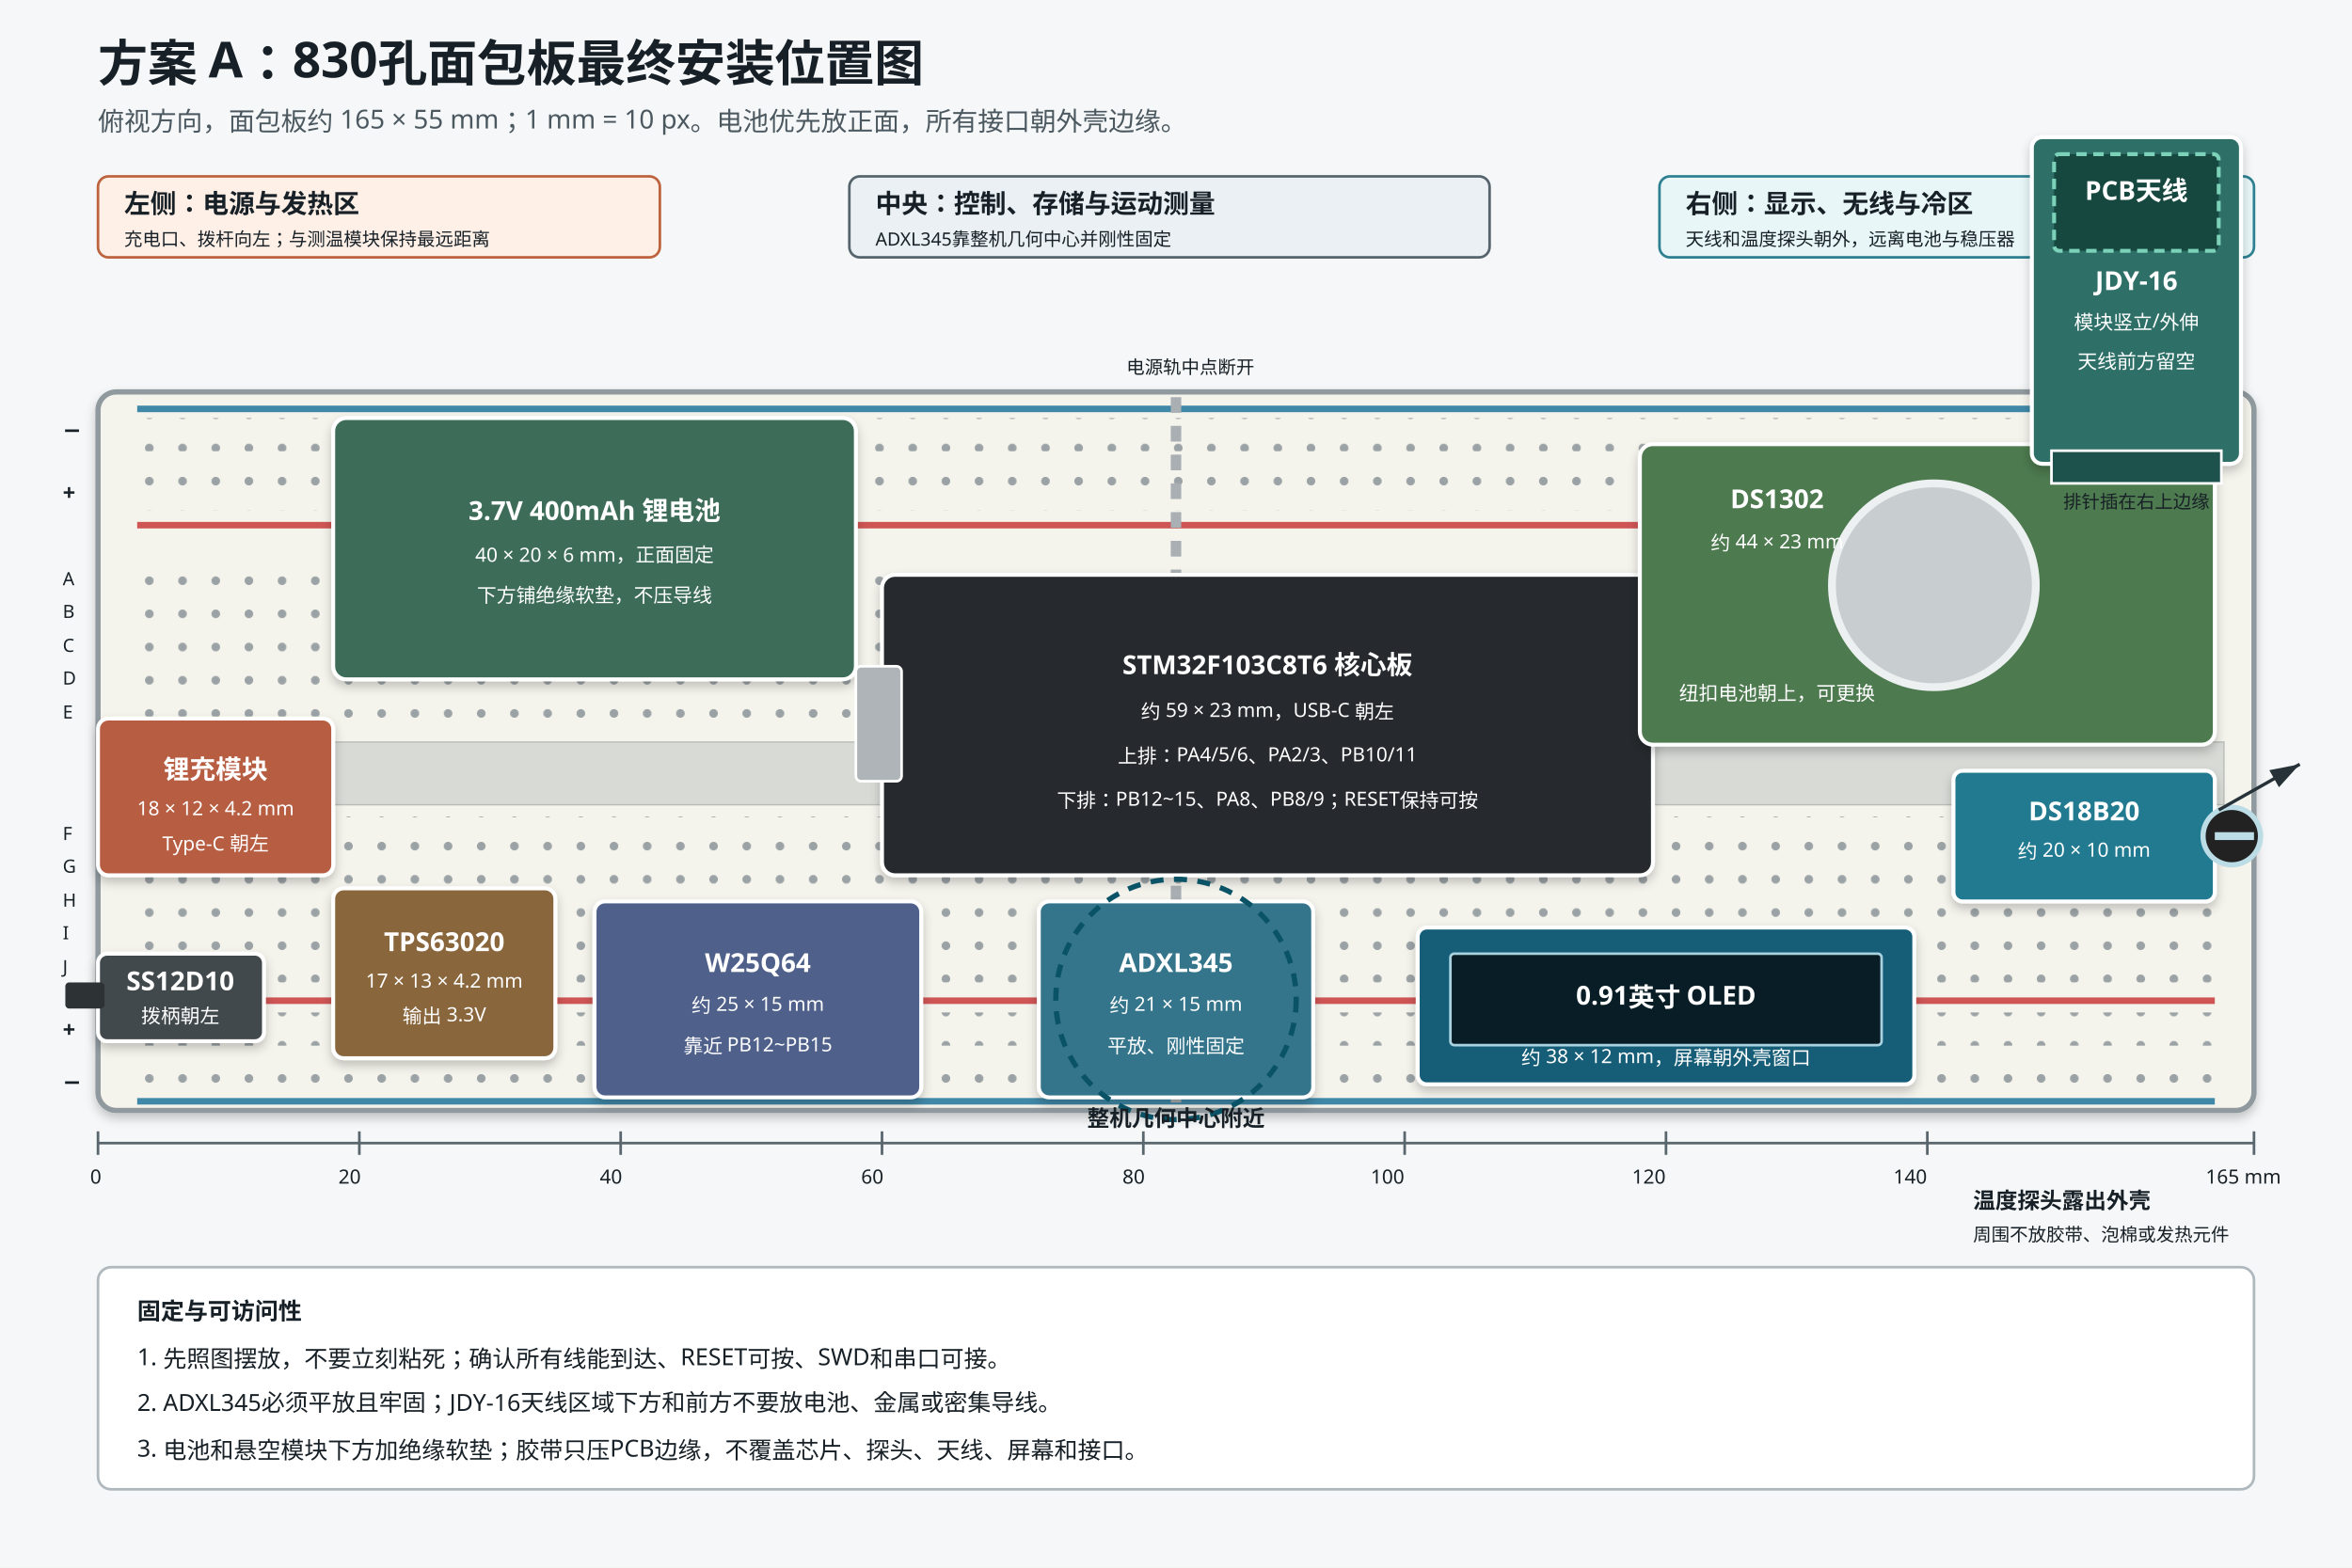
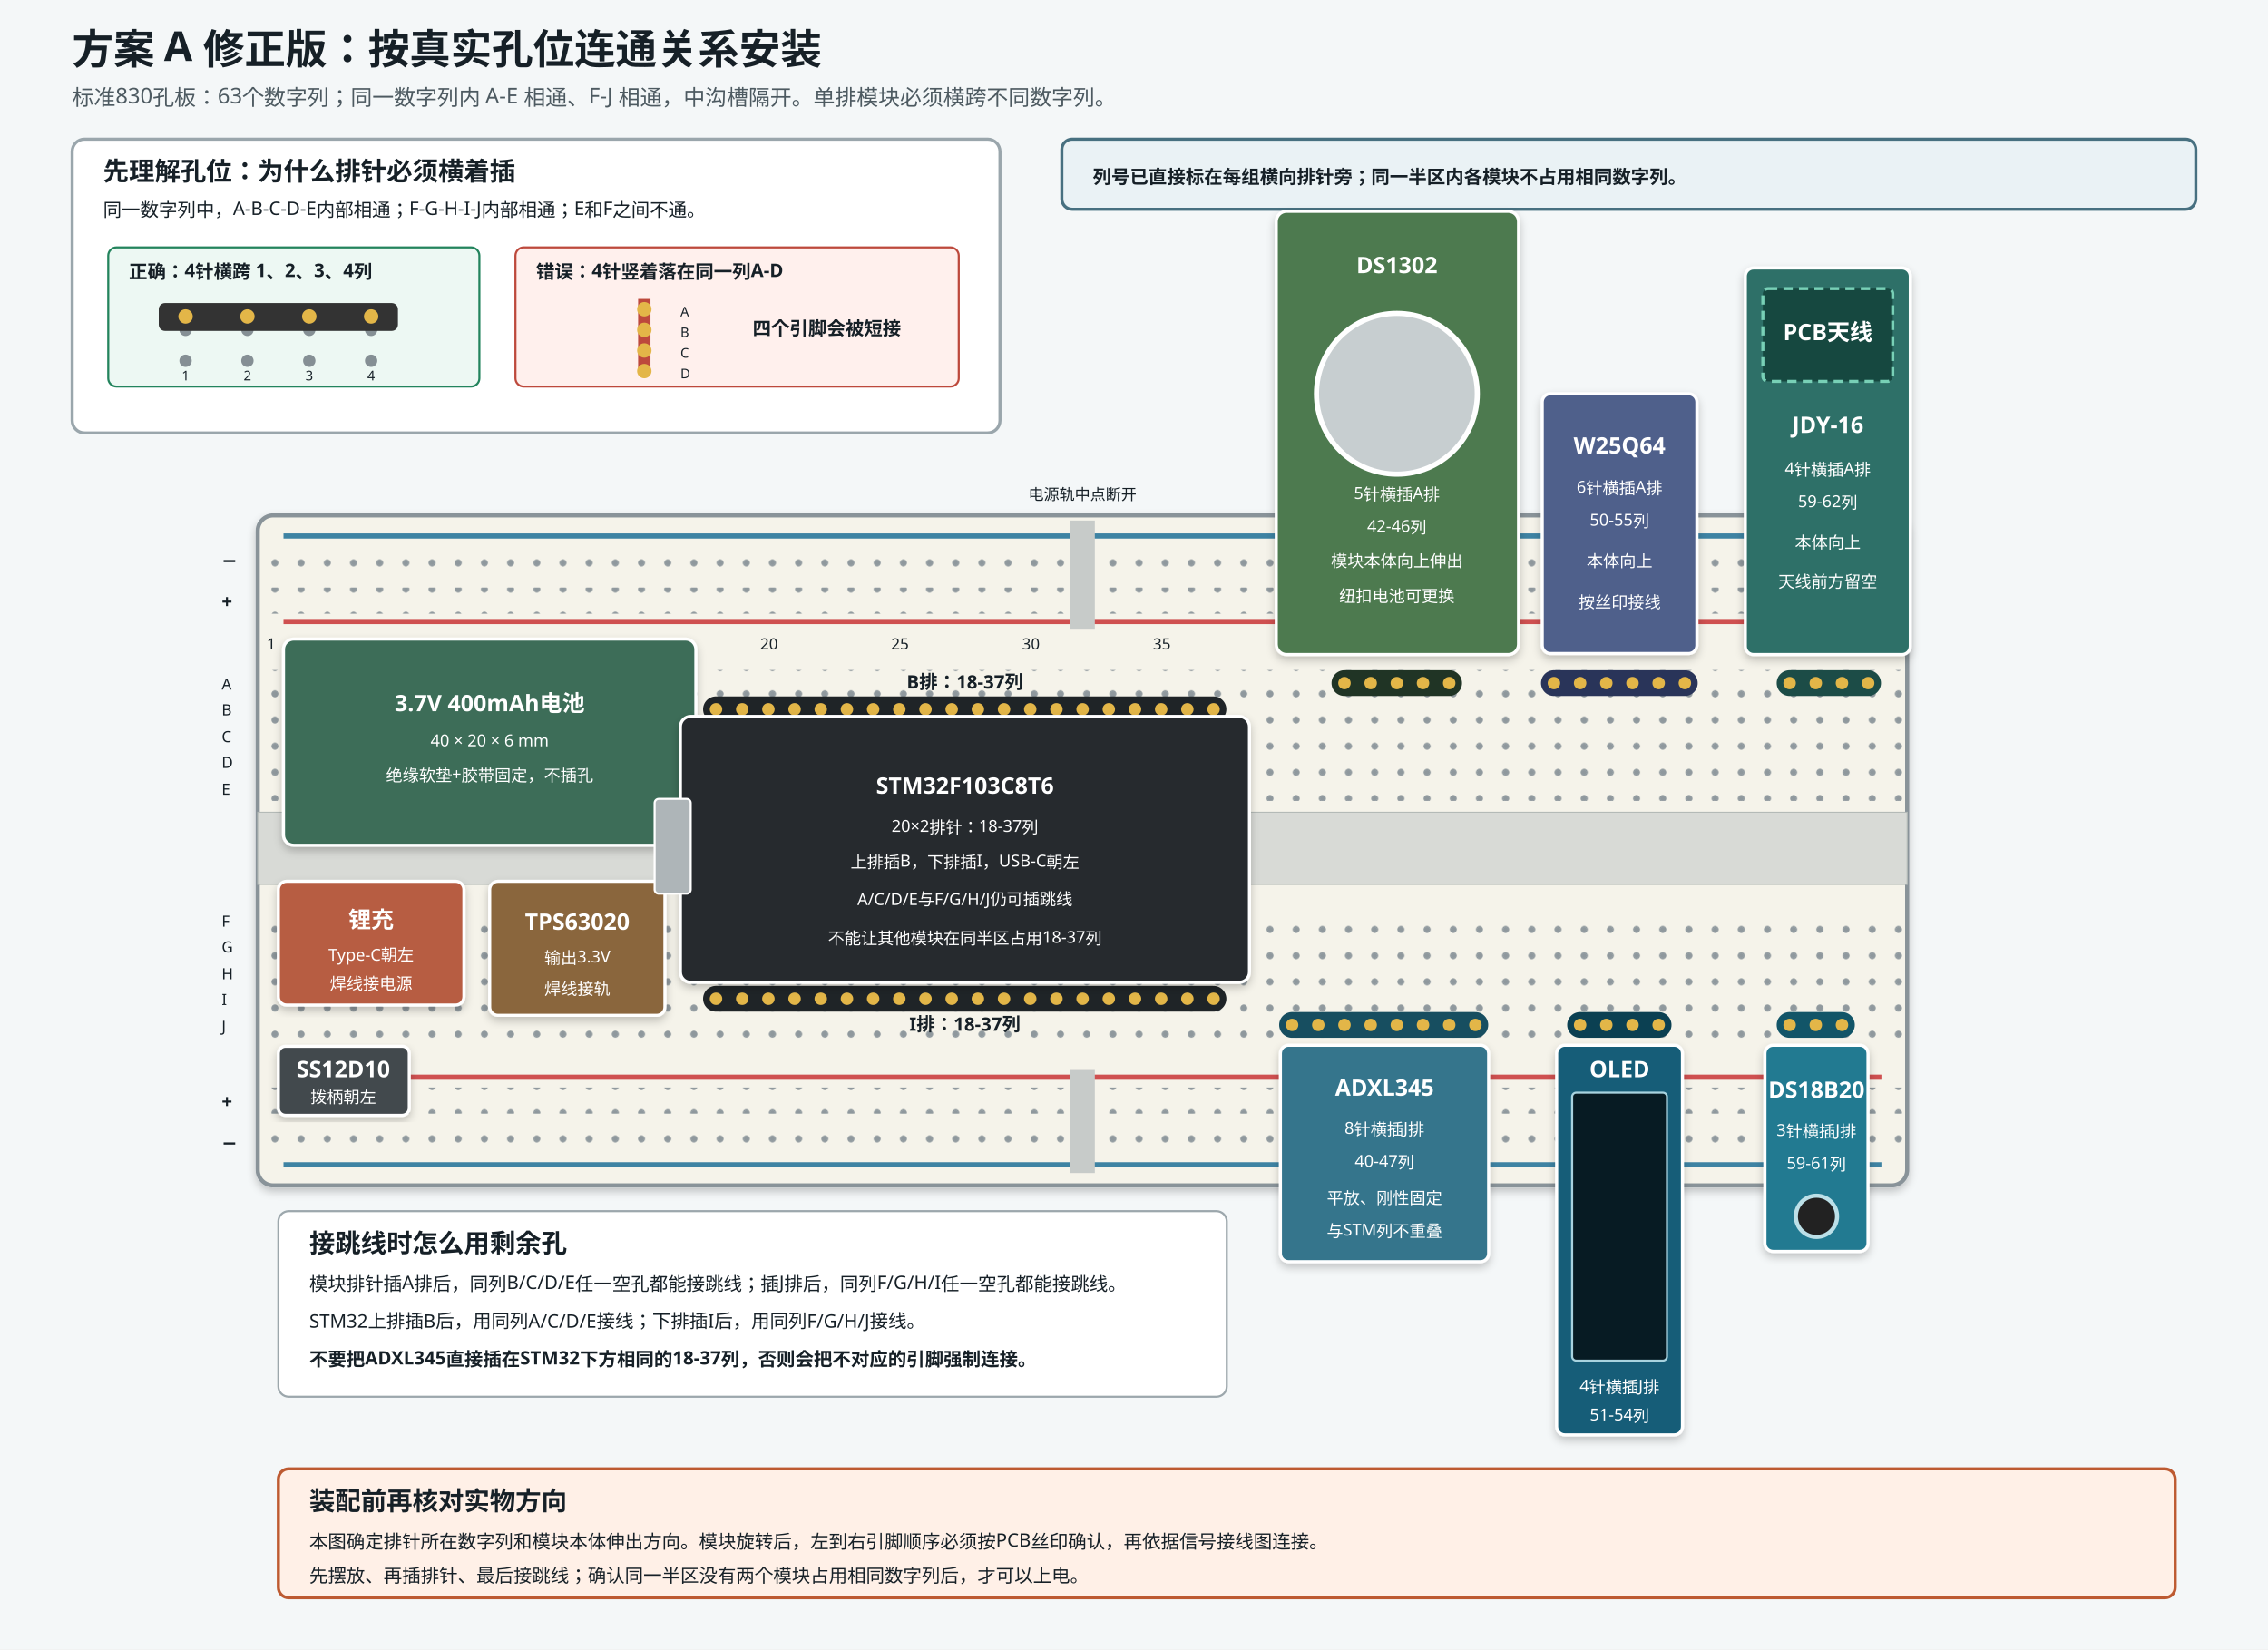
- <svg xmlns="http://www.w3.org/2000/svg" width="1800" height="1200" viewBox="0 0 1800 1200">
+ <svg xmlns="http://www.w3.org/2000/svg" width="2200" height="1600" viewBox="0 0 2200 1600">
  <defs>
    <pattern id="holes" width="25.4" height="25.4" patternUnits="userSpaceOnUse">
-       <circle cx="12.7" cy="12.7" r="3.3" fill="#91999d" />
+       <circle cx="12.7" cy="12.7" r="3.4" fill="#8f989d" />
    </pattern>
-     <filter id="shadow" x="-20%" y="-20%" width="140%" height="140%">
+     <pattern id="pins" width="25.4" height="25.4" patternUnits="userSpaceOnUse">
+       <circle cx="12.7" cy="12.7" r="6.2" fill="#e3b648" stroke="#fff" stroke-width="1.6" />
+     </pattern>
+     <filter id="shadow">
      <feDropShadow dx="0" dy="4" stdDeviation="4" flood-opacity="0.22" />
    </filter>
-     <marker id="arrow" markerWidth="10" markerHeight="10" refX="9" refY="3" orient="auto" markerUnits="strokeWidth">
-       <path d="M0,0 L0,6 L9,3 z" fill="#263238" />
+     <marker id="arrow" markerWidth="10" markerHeight="10" refX="9" refY="3" orient="auto">
+       <path d="M0,0 L0,6 L9,3 z" fill="#354147" />
    </marker>
    <style>
-       text{font-family:"Microsoft YaHei","Segoe UI",sans-serif;fill:#172026;letter-spacing:0}
-       .title{font-size:38px;font-weight:700}.subtitle{font-size:20px;fill:#4b5860}
-       .zone{font-size:20px;font-weight:700}.module{stroke:#fff;stroke-width:3;filter:url(#shadow)}
-       .module-title{font-size:20px;font-weight:700;fill:#fff}.module-note{font-size:15px;fill:#fff}
-       .dim{font-size:15px;fill:#334047}.label{font-size:17px;font-weight:700}
-       .callout{stroke:#263238;stroke-width:2.5;fill:none;marker-end:url(#arrow)}
-       .small{font-size:14px}.note{font-size:18px}.bold{font-weight:700}
+       text{font-family:"Microsoft YaHei","Segoe UI",sans-serif;fill:#162027;letter-spacing:0}.title{font-size:40px;font-weight:700}.subtitle{font-size:21px;fill:#4d5a61}.section{font-size:25px;font-weight:700}.label{font-size:18px;font-weight:700}.note{font-size:18px}.small{font-size:15px}.tiny{font-size:13px}.white{fill:#fff}.module{stroke:#fff;stroke-width:3;filter:url(#shadow)}.mt{font-size:22px;font-weight:700;fill:#fff}.mn{font-size:16px;fill:#fff}.call{stroke:#354147;stroke-width:3;fill:none;marker-end:url(#arrow)}
    </style>
  </defs>
-   <rect width="1800" height="1200" fill="#f5f7f8" />
-   <text x="75" y="62" class="title">方案 A：830孔面包板最终安装位置图</text>
-   <text x="75" y="100" class="subtitle">俯视方向，面包板约 165 × 55 mm；1 mm = 10 px。电池优先放正面，所有接口朝外壳边缘。</text>
-   <rect x="75" y="135" width="430" height="62" rx="8" fill="#fff0e7" stroke="#bd643f" stroke-width="2" />
-   <text x="95" y="163" class="zone" fill="#8b3516">左侧：电源与发热区</text>
-   <text x="95" y="188" class="small">充电口、拨杆向左；与测温模块保持最远距离</text>
-   <rect x="650" y="135" width="490" height="62" rx="8" fill="#eaf0f3" stroke="#56656d" stroke-width="2" />
-   <text x="670" y="163" class="zone">中央：控制、存储与运动测量</text>
-   <text x="670" y="188" class="small">ADXL345靠整机几何中心并刚性固定</text>
-   <rect x="1270" y="135" width="455" height="62" rx="8" fill="#e8f6f8" stroke="#2f8192" stroke-width="2" />
-   <text x="1290" y="163" class="zone" fill="#175f70">右侧：显示、无线与冷区</text>
-   <text x="1290" y="188" class="small">天线和温度探头朝外，远离电池与稳压器</text>
-   <g>
-     <rect x="75" y="300" width="1650" height="550" rx="14" fill="#f4f3ec" stroke="#8f999e" stroke-width="4" filter="url(#shadow)" />
-     <line x1="105" y1="313" x2="1695" y2="313" stroke="#4088a8" stroke-width="5" />
-     <rect x="98" y="320" width="1604" height="25.4" fill="url(#holes)" opacity="0.9" />
-     <rect x="98" y="365" width="1604" height="25.4" fill="url(#holes)" opacity="0.9" />
-     <line x1="105" y1="402" x2="1695" y2="402" stroke="#cf5555" stroke-width="5" />
-     <rect x="98" y="430" width="1604" height="127" fill="url(#holes)" opacity="0.9" />
-     <rect x="98" y="568" width="1604" height="48" fill="#d8dad6" stroke="#b7bcb9" stroke-width="1" />
-     <rect x="98" y="625" width="1604" height="127" fill="url(#holes)" opacity="0.9" />
-     <line x1="105" y1="766" x2="1695" y2="766" stroke="#cf5555" stroke-width="5" />
-     <rect x="98" y="775" width="1604" height="25.4" fill="url(#holes)" opacity="0.9" />
-     <rect x="98" y="815" width="1604" height="25.4" fill="url(#holes)" opacity="0.9" />
-     <line x1="105" y1="843" x2="1695" y2="843" stroke="#4088a8" stroke-width="5" />
-     <text x="48" y="335" class="label" fill="#2b7899">−</text>
-     <text x="48" y="383" class="label" fill="#b83e3e">+</text>
-     <text x="48" y="448" class="small">A</text>
-     <text x="48" y="473" class="small">B</text>
-     <text x="48" y="499" class="small">C</text>
-     <text x="48" y="524" class="small">D</text>
-     <text x="48" y="550" class="small">E</text>
-     <text x="48" y="643" class="small">F</text>
-     <text x="48" y="668" class="small">G</text>
-     <text x="48" y="694" class="small">H</text>
-     <text x="48" y="719" class="small">I</text>
-     <text x="48" y="745" class="small">J</text>
-     <text x="48" y="794" class="label" fill="#b83e3e">+</text>
-     <text x="48" y="834" class="label" fill="#2b7899">−</text>
-     <line x1="900" y1="304" x2="900" y2="846" stroke="#a9afb2" stroke-width="8" stroke-dasharray="12 10" />
-     <text x="862" y="286" class="small">电源轨中点断开</text>
+   <rect width="2200" height="1600" fill="#f4f7f8" />
+   <text x="70" y="62" class="title">方案 A 修正版：按真实孔位连通关系安装</text>
+   <text x="70" y="102" class="subtitle">标准830孔板：63个数字列；同一数字列内 A-E 相通、F-J 相通，中沟槽隔开。单排模块必须横跨不同数字列。</text>
+   <rect x="70" y="135" width="900" height="285" rx="12" fill="#fff" stroke="#9aa6ac" stroke-width="3" />
+   <text x="100" y="175" class="section">先理解孔位：为什么排针必须横着插</text>
+   <text x="100" y="210" class="note">同一数字列中，A-B-C-D-E内部相通；F-G-H-I-J内部相通；E和F之间不通。</text>
+   <rect x="105" y="240" width="360" height="135" rx="8" fill="#edf8f3" stroke="#23845d" stroke-width="2" />
+   <text x="125" y="270" class="label" fill="#176043">正确：4针横跨 1、2、3、4列</text>
+   <g fill="#858f94">
+     <circle cx="180" cy="320" r="6" />
+     <circle cx="240" cy="320" r="6" />
+     <circle cx="300" cy="320" r="6" />
+     <circle cx="360" cy="320" r="6" />
+     <circle cx="180" cy="350" r="6" />
+     <circle cx="240" cy="350" r="6" />
+     <circle cx="300" cy="350" r="6" />
+     <circle cx="360" cy="350" r="6" />
  </g>
-   <g class="dim">
-     <line x1="75" y1="875" x2="1725" y2="875" stroke="#59666d" stroke-width="2" />
-     <line x1="75" y1="866" x2="75" y2="884" stroke="#59666d" stroke-width="2" />
-     <line x1="275" y1="866" x2="275" y2="884" stroke="#59666d" stroke-width="2" />
-     <line x1="475" y1="866" x2="475" y2="884" stroke="#59666d" stroke-width="2" />
-     <line x1="675" y1="866" x2="675" y2="884" stroke="#59666d" stroke-width="2" />
-     <line x1="875" y1="866" x2="875" y2="884" stroke="#59666d" stroke-width="2" />
-     <line x1="1075" y1="866" x2="1075" y2="884" stroke="#59666d" stroke-width="2" />
-     <line x1="1275" y1="866" x2="1275" y2="884" stroke="#59666d" stroke-width="2" />
-     <line x1="1475" y1="866" x2="1475" y2="884" stroke="#59666d" stroke-width="2" />
-     <line x1="1725" y1="866" x2="1725" y2="884" stroke="#59666d" stroke-width="2" />
-     <text x="69" y="906">0</text>
-     <text x="259" y="906">20</text>
-     <text x="459" y="906">40</text>
-     <text x="659" y="906">60</text>
-     <text x="859" y="906">80</text>
-     <text x="1049" y="906">100</text>
-     <text x="1249" y="906">120</text>
-     <text x="1449" y="906">140</text>
-     <text x="1688" y="906">165 mm</text>
+   <rect x="154" y="294" width="232" height="27" rx="6" fill="#333" />
+   <circle cx="180" cy="307" r="7" fill="#e3b648" />
+   <circle cx="240" cy="307" r="7" fill="#e3b648" />
+   <circle cx="300" cy="307" r="7" fill="#e3b648" />
+   <circle cx="360" cy="307" r="7" fill="#e3b648" />
+   <text x="180" y="369" text-anchor="middle" class="tiny">1</text>
+   <text x="240" y="369" text-anchor="middle" class="tiny">2</text>
+   <text x="300" y="369" text-anchor="middle" class="tiny">3</text>
+   <text x="360" y="369" text-anchor="middle" class="tiny">4</text>
+   <rect x="500" y="240" width="430" height="135" rx="8" fill="#fff0ed" stroke="#bd493c" stroke-width="2" />
+   <text x="520" y="270" class="label" fill="#962b22">错误：4针竖着落在同一列A-D</text>
+   <line x1="625" y1="290" x2="625" y2="360" stroke="#bd493c" stroke-width="12" />
+   <circle cx="625" cy="300" r="7" fill="#e3b648" />
+   <circle cx="625" cy="320" r="7" fill="#e3b648" />
+   <circle cx="625" cy="340" r="7" fill="#e3b648" />
+   <circle cx="625" cy="360" r="7" fill="#e3b648" />
+   <text x="660" y="307" class="tiny">A</text>
+   <text x="660" y="327" class="tiny">B</text>
+   <text x="660" y="347" class="tiny">C</text>
+   <text x="660" y="367" class="tiny">D</text>
+   <text x="730" y="325" class="label" fill="#962b22">四个引脚会被短接</text>
+   <rect x="1030" y="135" width="1100" height="68" rx="10" fill="#eaf2f5" stroke="#477080" stroke-width="3" />
+   <text x="1060" y="178" class="label">列号已直接标在每组横向排针旁；同一半区内各模块不占用相同数字列。</text>
+   <rect x="250" y="500" width="1600" height="650" rx="15" fill="#f5f3ea" stroke="#899399" stroke-width="4" filter="url(#shadow)" />
+   <line x1="275" y1="520" x2="1825" y2="520" stroke="#3e83a3" stroke-width="5" />
+   <rect x="250" y="530" width="1600" height="25.4" fill="url(#holes)" />
+   <rect x="250" y="570" width="1600" height="25.4" fill="url(#holes)" />
+   <line x1="275" y1="603" x2="1825" y2="603" stroke="#cf5050" stroke-width="5" />
+   <rect x="250" y="650" width="1600" height="127" fill="url(#holes)" />
+   <rect x="250" y="788" width="1600" height="70" fill="#d8dad6" stroke="#b4bab7" stroke-width="1" />
+   <rect x="250" y="880" width="1600" height="127" fill="url(#holes)" />
+   <line x1="275" y1="1045" x2="1825" y2="1045" stroke="#cf5050" stroke-width="5" />
+   <rect x="250" y="1055" width="1600" height="25.4" fill="url(#holes)" />
+   <rect x="250" y="1095" width="1600" height="25.4" fill="url(#holes)" />
+   <line x1="275" y1="1130" x2="1825" y2="1130" stroke="#3e83a3" stroke-width="5" />
+   <rect x="1038" y="505" width="24" height="105" fill="#c7cbc9" />
+   <rect x="1038" y="1038" width="24" height="100" fill="#c7cbc9" />
+   <text x="1050" y="485" text-anchor="middle" class="small">电源轨中点断开</text>
+   <text x="215" y="550" class="label" fill="#2d7897">−</text>
+   <text x="215" y="590" class="label" fill="#b73c3c">+</text>
+   <text x="215" y="669" class="small">A</text>
+   <text x="215" y="694" class="small">B</text>
+   <text x="215" y="720" class="small">C</text>
+   <text x="215" y="745" class="small">D</text>
+   <text x="215" y="771" class="small">E</text>
+   <text x="215" y="899" class="small">F</text>
+   <text x="215" y="924" class="small">G</text>
+   <text x="215" y="950" class="small">H</text>
+   <text x="215" y="975" class="small">I</text>
+   <text x="215" y="1001" class="small">J</text>
+   <text x="215" y="1075" class="label" fill="#b73c3c">+</text>
+   <text x="215" y="1115" class="label" fill="#2d7897">−</text>
+   <g class="small">
+     <text x="263" y="630" text-anchor="middle">1</text>
+     <text x="365" y="630" text-anchor="middle">5</text>
+     <text x="492" y="630" text-anchor="middle">10</text>
+     <text x="619" y="630" text-anchor="middle">15</text>
+     <text x="746" y="630" text-anchor="middle">20</text>
+     <text x="873" y="630" text-anchor="middle">25</text>
+     <text x="1000" y="630" text-anchor="middle">30</text>
+     <text x="1127" y="630" text-anchor="middle">35</text>
+     <text x="1254" y="630" text-anchor="middle">40</text>
+     <text x="1381" y="630" text-anchor="middle">45</text>
+     <text x="1508" y="630" text-anchor="middle">50</text>
+     <text x="1635" y="630" text-anchor="middle">55</text>
+     <text x="1762" y="630" text-anchor="middle">60</text>
+     <text x="1838" y="630" text-anchor="middle">63</text>
  </g>
-   <g>
-     <rect class="module" x="255" y="320" width="400" height="200" rx="10" fill="#3c6d59" />
-     <text x="455" y="398" text-anchor="middle" class="module-title">3.7V 400mAh 锂电池</text>
-     <text x="455" y="430" text-anchor="middle" class="module-note">40 × 20 × 6 mm，正面固定</text>
-     <text x="455" y="461" text-anchor="middle" class="module-note">下方铺绝缘软垫，不压导线</text>
-     <rect class="module" x="75" y="550" width="180" height="120" rx="8" fill="#b75d43" />
-     <text x="165" y="596" text-anchor="middle" class="module-title">锂充模块</text>
-     <text x="165" y="624" text-anchor="middle" class="module-note">18 × 12 × 4.2 mm</text>
-     <text x="165" y="651" text-anchor="middle" class="module-note">Type-C 朝左</text>
-     <rect class="module" x="75" y="730" width="127" height="67" rx="7" fill="#43494d" />
-     <text x="138" y="758" text-anchor="middle" class="module-title" font-size="17">SS12D10</text>
-     <text x="138" y="783" text-anchor="middle" class="module-note">拨柄朝左</text>
-     <rect x="50" y="752" width="30" height="20" rx="3" fill="#2d3235" />
-     <rect class="module" x="255" y="680" width="170" height="130" rx="8" fill="#8a663e" />
-     <text x="340" y="728" text-anchor="middle" class="module-title">TPS63020</text>
-     <text x="340" y="756" text-anchor="middle" class="module-note">17 × 13 × 4.2 mm</text>
-     <text x="340" y="783" text-anchor="middle" class="module-note">输出 3.3V</text>
-   </g>
-   <g>
-     <rect class="module" x="675" y="440" width="590" height="230" rx="10" fill="#252b2f" />
-     <rect x="655" y="510" width="35" height="88" rx="4" fill="#aeb4b7" stroke="#fff" stroke-width="2" />
-     <text x="970" y="516" text-anchor="middle" class="module-title">STM32F103C8T6 核心板</text>
-     <text x="970" y="550" text-anchor="middle" class="module-note">约 59 × 23 mm，USB-C 朝左</text>
-     <text x="970" y="584" text-anchor="middle" class="module-note">上排：PA4/5/6、PA2/3、PB10/11</text>
-     <text x="970" y="618" text-anchor="middle" class="module-note">下排：PB12~15、PA8、PB8/9；RESET保持可按</text>
-     <rect class="module" x="455" y="690" width="250" height="150" rx="8" fill="#4f608b" />
-     <text x="580" y="744" text-anchor="middle" class="module-title">W25Q64</text>
-     <text x="580" y="775" text-anchor="middle" class="module-note">约 25 × 15 mm</text>
-     <text x="580" y="806" text-anchor="middle" class="module-note">靠近 PB12~PB15</text>
-     <rect class="module" x="795" y="690" width="210" height="150" rx="8" fill="#34758c" />
-     <text x="900" y="744" text-anchor="middle" class="module-title">ADXL345</text>
-     <text x="900" y="775" text-anchor="middle" class="module-note">约 21 × 15 mm</text>
-     <text x="900" y="806" text-anchor="middle" class="module-note">平放、刚性固定</text>
-     <circle cx="900" cy="765" r="92" fill="none" stroke="#0a5366" stroke-width="4" stroke-dasharray="10 8" />
-     <text x="900" y="862" text-anchor="middle" class="label" fill="#175f70">整机几何中心附近</text>
-   </g>
-   <g>
-     <rect class="module" x="1255" y="340" width="440" height="230" rx="10" fill="#4e7a50" />
-     <circle cx="1480" cy="448" r="78" fill="#c8ced0" stroke="#ecf0f1" stroke-width="6" />
-     <text x="1360" y="389" text-anchor="middle" class="module-title">DS1302</text>
-     <text x="1360" y="421" text-anchor="middle" class="module-note">约 44 × 23 mm</text>
-     <text x="1360" y="536" text-anchor="middle" class="module-note">纽扣电池朝上，可更换</text>
-     <rect class="module" x="1085" y="710" width="380" height="120" rx="7" fill="#135d78" />
-     <rect x="1110" y="730" width="330" height="70" rx="3" fill="#081d26" stroke="#a8d2df" stroke-width="2" />
-     <text x="1275" y="769" text-anchor="middle" class="module-title">0.91英寸 OLED</text>
-     <text x="1275" y="815" text-anchor="middle" class="module-note">约 38 × 12 mm，屏幕朝外壳窗口</text>
-     <rect class="module" x="1495" y="590" width="200" height="100" rx="7" fill="#247a91" />
-     <text x="1595" y="628" text-anchor="middle" class="module-title">DS18B20</text>
-     <text x="1595" y="657" text-anchor="middle" class="module-note">约 20 × 10 mm</text>
-     <circle cx="1708" cy="640" r="22" fill="#222" stroke="#bcdde6" stroke-width="4" />
-     <path d="M1695 640 H1725" stroke="#bcdde6" stroke-width="6" />
-     <rect class="module" x="1555" y="105" width="160" height="250" rx="8" fill="#2f7068" />
-     <rect x="1572" y="118" width="126" height="74" rx="4" fill="#164840" stroke="#7bd2b8" stroke-width="3" stroke-dasharray="8 5" />
-     <text x="1635" y="153" text-anchor="middle" class="module-title" font-size="18">PCB天线</text>
-     <text x="1635" y="222" text-anchor="middle" class="module-title">JDY-16</text>
-     <text x="1635" y="252" text-anchor="middle" class="module-note">模块竖立/外伸</text>
-     <text x="1635" y="282" text-anchor="middle" class="module-note">天线前方留空</text>
-     <rect x="1570" y="345" width="130" height="25" fill="#1d514b" stroke="#fff" stroke-width="2" />
-     <text x="1635" y="389" text-anchor="middle" class="small">排针插在右上边缘</text>
-   </g>
-   <path d="M1698 620 L1760 585" class="callout" />
-   <text x="1510" y="925" class="label" fill="#175f70">温度探头露出外壳</text>
-   <text x="1510" y="950" class="small">周围不放胶带、泡棉或发热元件</text>
-   <rect x="75" y="970" width="1650" height="170" rx="10" fill="#ffffff" stroke="#aeb8bd" stroke-width="2" />
-   <text x="105" y="1010" class="note bold">固定与可访问性</text>
-   <text x="105" y="1045" class="note">1. 先照图摆放，不要立刻粘死；确认所有线能到达、RESET可按、SWD和串口可接。</text>
-   <text x="105" y="1080" class="note">2. ADXL345必须平放且牢固；JDY-16天线区域下方和前方不要放电池、金属或密集导线。</text>
-   <text x="105" y="1115" class="note">3. 电池和悬空模块下方加绝缘软垫；胶带只压PCB边缘，不覆盖芯片、探头、天线、屏幕和接口。</text>
+   <rect class="module" x="275" y="620" width="400" height="200" rx="10" fill="#3c6d59" />
+   <text x="475" y="690" text-anchor="middle" class="mt">3.7V 400mAh电池</text>
+   <text x="475" y="724" text-anchor="middle" class="mn">40 × 20 × 6 mm</text>
+   <text x="475" y="758" text-anchor="middle" class="mn">绝缘软垫+胶带固定，不插孔</text>
+   <rect class="module" x="270" y="855" width="180" height="120" rx="8" fill="#b75d43" />
+   <text x="360" y="900" text-anchor="middle" class="mt">锂充</text>
+   <text x="360" y="932" text-anchor="middle" class="mn">Type-C朝左</text>
+   <text x="360" y="960" text-anchor="middle" class="mn">焊线接电源</text>
+   <rect class="module" x="475" y="855" width="170" height="130" rx="8" fill="#8a663e" />
+   <text x="560" y="902" text-anchor="middle" class="mt">TPS63020</text>
+   <text x="560" y="935" text-anchor="middle" class="mn">输出3.3V</text>
+   <text x="560" y="965" text-anchor="middle" class="mn">焊线接轨</text>
+   <rect class="module" x="270" y="1015" width="127" height="67" rx="7" fill="#43494d" />
+   <text x="333" y="1045" text-anchor="middle" class="mt" font-size="18">SS12D10</text>
+   <text x="333" y="1070" text-anchor="middle" class="mn">拨柄朝左</text>
+   <line x1="694.5" y1="688.1" x2="1177.1" y2="688.1" stroke="#1f2427" stroke-width="25" stroke-linecap="round" />
+   <line x1="694.5" y1="688.1" x2="1177.3" y2="688.1" stroke="#e3b648" stroke-width="12" stroke-linecap="round" stroke-dasharray="0.1 25.3" />
+   <line x1="694.5" y1="968.9" x2="1177.1" y2="968.9" stroke="#1f2427" stroke-width="25" stroke-linecap="round" />
+   <line x1="694.5" y1="968.9" x2="1177.3" y2="968.9" stroke="#e3b648" stroke-width="12" stroke-linecap="round" stroke-dasharray="0.1 25.3" />
+   <rect class="module" x="660" y="695" width="552" height="258" rx="10" fill="#252b2f" />
+   <rect x="635" y="775" width="35" height="92" rx="4" fill="#aeb5b8" stroke="#fff" stroke-width="2" />
+   <text x="936" y="770" text-anchor="middle" class="mt">STM32F103C8T6</text>
+   <text x="936" y="807" text-anchor="middle" class="mn">20×2排针：18-37列</text>
+   <text x="936" y="842" text-anchor="middle" class="mn">上排插B，下排插I，USB-C朝左</text>
+   <text x="936" y="878" text-anchor="middle" class="mn">A/C/D/E与F/G/H/J仍可插跳线</text>
+   <text x="936" y="916" text-anchor="middle" class="mn">不能让其他模块在同半区占用18-37列</text>
+   <text x="936" y="668" text-anchor="middle" class="label">B排：18-37列</text>
+   <text x="936" y="1000" text-anchor="middle" class="label">I排：18-37列</text>
+   <line x1="1304.1" y1="662.7" x2="1405.7" y2="662.7" stroke="#203425" stroke-width="25" stroke-linecap="round" />
+   <line x1="1304.1" y1="662.7" x2="1405.9" y2="662.7" stroke="#e3b648" stroke-width="12" stroke-linecap="round" stroke-dasharray="0.1 25.3" />
+   <rect class="module" x="1238" y="205" width="235" height="430" rx="10" fill="#4e7a50" />
+   <circle cx="1355" cy="382" r="78" fill="#c7ced0" stroke="#fff" stroke-width="5" />
+   <text x="1355" y="265" text-anchor="middle" class="mt">DS1302</text>
+   <text x="1355" y="484" text-anchor="middle" class="mn">5针横插A排</text>
+   <text x="1355" y="516" text-anchor="middle" class="mn">42-46列</text>
+   <text x="1355" y="550" text-anchor="middle" class="mn">模块本体向上伸出</text>
+   <text x="1355" y="584" text-anchor="middle" class="mn">纽扣电池可更换</text>
+   <line x1="1507.3" y1="662.7" x2="1634.3" y2="662.7" stroke="#293459" stroke-width="25" stroke-linecap="round" />
+   <line x1="1507.3" y1="662.7" x2="1634.5" y2="662.7" stroke="#e3b648" stroke-width="12" stroke-linecap="round" stroke-dasharray="0.1 25.3" />
+   <rect class="module" x="1496" y="382" width="150" height="252" rx="8" fill="#4f608b" />
+   <text x="1571" y="440" text-anchor="middle" class="mt">W25Q64</text>
+   <text x="1571" y="478" text-anchor="middle" class="mn">6针横插A排</text>
+   <text x="1571" y="510" text-anchor="middle" class="mn">50-55列</text>
+   <text x="1571" y="550" text-anchor="middle" class="mn">本体向上</text>
+   <text x="1571" y="590" text-anchor="middle" class="mn">按丝印接线</text>
+   <line x1="1735.9" y1="662.7" x2="1812.1" y2="662.7" stroke="#1c4c47" stroke-width="25" stroke-linecap="round" />
+   <line x1="1735.9" y1="662.7" x2="1812.3" y2="662.7" stroke="#e3b648" stroke-width="12" stroke-linecap="round" stroke-dasharray="0.1 25.3" />
+   <rect class="module" x="1693" y="260" width="160" height="375" rx="8" fill="#2f7068" />
+   <rect x="1710" y="280" width="126" height="90" rx="5" fill="#164840" stroke="#78d0b6" stroke-width="3" stroke-dasharray="9 6" />
+   <text x="1773" y="330" text-anchor="middle" class="mt" font-size="19">PCB天线</text>
+   <text x="1773" y="420" text-anchor="middle" class="mt">JDY-16</text>
+   <text x="1773" y="460" text-anchor="middle" class="mn">4针横插A排</text>
+   <text x="1773" y="492" text-anchor="middle" class="mn">59-62列</text>
+   <text x="1773" y="532" text-anchor="middle" class="mn">本体向上</text>
+   <text x="1773" y="570" text-anchor="middle" class="mn">天线前方留空</text>
+   <line x1="1253.3" y1="994.3" x2="1431.1" y2="994.3" stroke="#174e60" stroke-width="25" stroke-linecap="round" />
+   <line x1="1253.3" y1="994.3" x2="1431.3" y2="994.3" stroke="#e3b648" stroke-width="12" stroke-linecap="round" stroke-dasharray="0.1 25.3" />
+   <rect class="module" x="1242" y="1014" width="202" height="210" rx="8" fill="#34758c" />
+   <text x="1343" y="1063" text-anchor="middle" class="mt">ADXL345</text>
+   <text x="1343" y="1100" text-anchor="middle" class="mn">8针横插J排</text>
+   <text x="1343" y="1132" text-anchor="middle" class="mn">40-47列</text>
+   <text x="1343" y="1168" text-anchor="middle" class="mn">平放、刚性固定</text>
+   <text x="1343" y="1200" text-anchor="middle" class="mn">与STM列不重叠</text>
+   <line x1="1532.7" y1="994.3" x2="1608.9" y2="994.3" stroke="#0b4052" stroke-width="25" stroke-linecap="round" />
+   <line x1="1532.7" y1="994.3" x2="1609.1" y2="994.3" stroke="#e3b648" stroke-width="12" stroke-linecap="round" stroke-dasharray="0.1 25.3" />
+   <rect class="module" x="1510" y="1014" width="122" height="378" rx="8" fill="#135d78" />
+   <rect x="1525" y="1060" width="92" height="260" rx="4" fill="#071b23" stroke="#a8d3df" stroke-width="2" />
+   <text x="1571" y="1045" text-anchor="middle" class="mt" font-size="18">OLED</text>
+   <text x="1571" y="1350" text-anchor="middle" class="mn">4针横插J排</text>
+   <text x="1571" y="1378" text-anchor="middle" class="mn">51-54列</text>
+   <line x1="1735.9" y1="994.3" x2="1786.7" y2="994.3" stroke="#125568" stroke-width="25" stroke-linecap="round" />
+   <line x1="1735.9" y1="994.3" x2="1786.9" y2="994.3" stroke="#e3b648" stroke-width="12" stroke-linecap="round" stroke-dasharray="0.1 25.3" />
+   <rect class="module" x="1712" y="1014" width="100" height="200" rx="8" fill="#247a91" />
+   <text x="1762" y="1065" text-anchor="middle" class="mt" font-size="18">DS18B20</text>
+   <text x="1762" y="1102" text-anchor="middle" class="mn">3针横插J排</text>
+   <text x="1762" y="1134" text-anchor="middle" class="mn">59-61列</text>
+   <circle cx="1762" cy="1180" r="20" fill="#222" stroke="#bce0e8" stroke-width="4" />
+   <rect x="270" y="1175" width="920" height="180" rx="10" fill="#fff" stroke="#9ca7ac" stroke-width="2" />
+   <text x="300" y="1215" class="section">接跳线时怎么用剩余孔</text>
+   <text x="300" y="1252" class="note">模块排针插A排后，同列B/C/D/E任一空孔都能接跳线；插J排后，同列F/G/H/I任一空孔都能接跳线。</text>
+   <text x="300" y="1288" class="note">STM32上排插B后，用同列A/C/D/E接线；下排插I后，用同列F/G/H/J接线。</text>
+   <text x="300" y="1325" class="label" fill="#9b2c22">不要把ADXL345直接插在STM32下方相同的18-37列，否则会把不对应的引脚强制连接。</text>
+   <rect x="270" y="1425" width="1840" height="125" rx="10" fill="#fff0e7" stroke="#bd5a31" stroke-width="3" />
+   <text x="300" y="1465" class="section" fill="#873416">装配前再核对实物方向</text>
+   <text x="300" y="1502" class="note">本图确定排针所在数字列和模块本体伸出方向。模块旋转后，左到右引脚顺序必须按PCB丝印确认，再依据信号接线图连接。</text>
+   <text x="300" y="1535" class="note">先摆放、再插排针、最后接跳线；确认同一半区没有两个模块占用相同数字列后，才可以上电。</text>
</svg>
